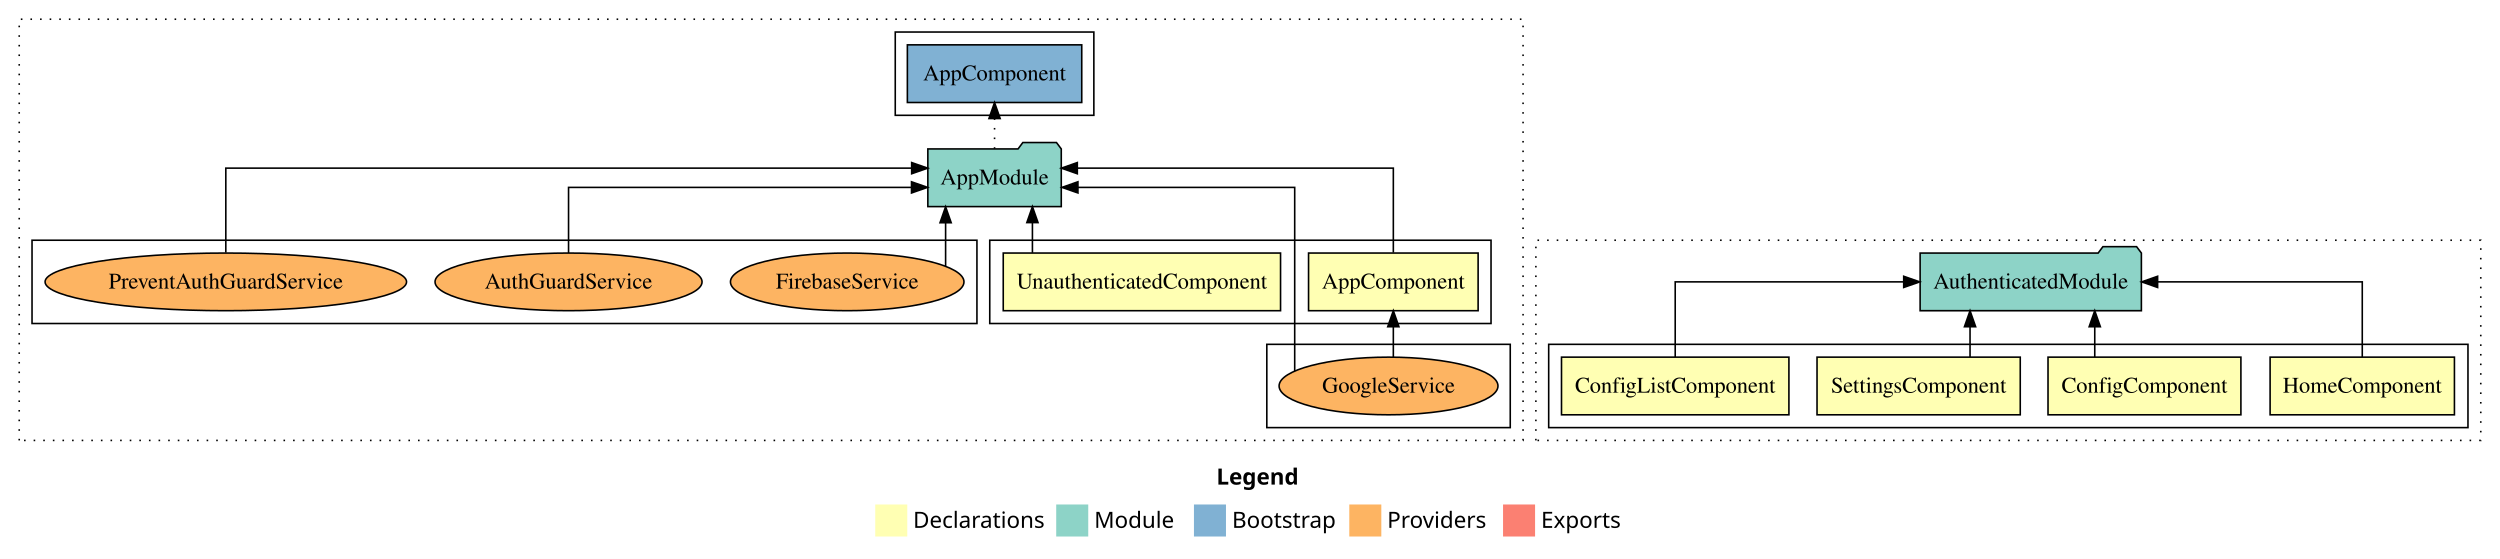
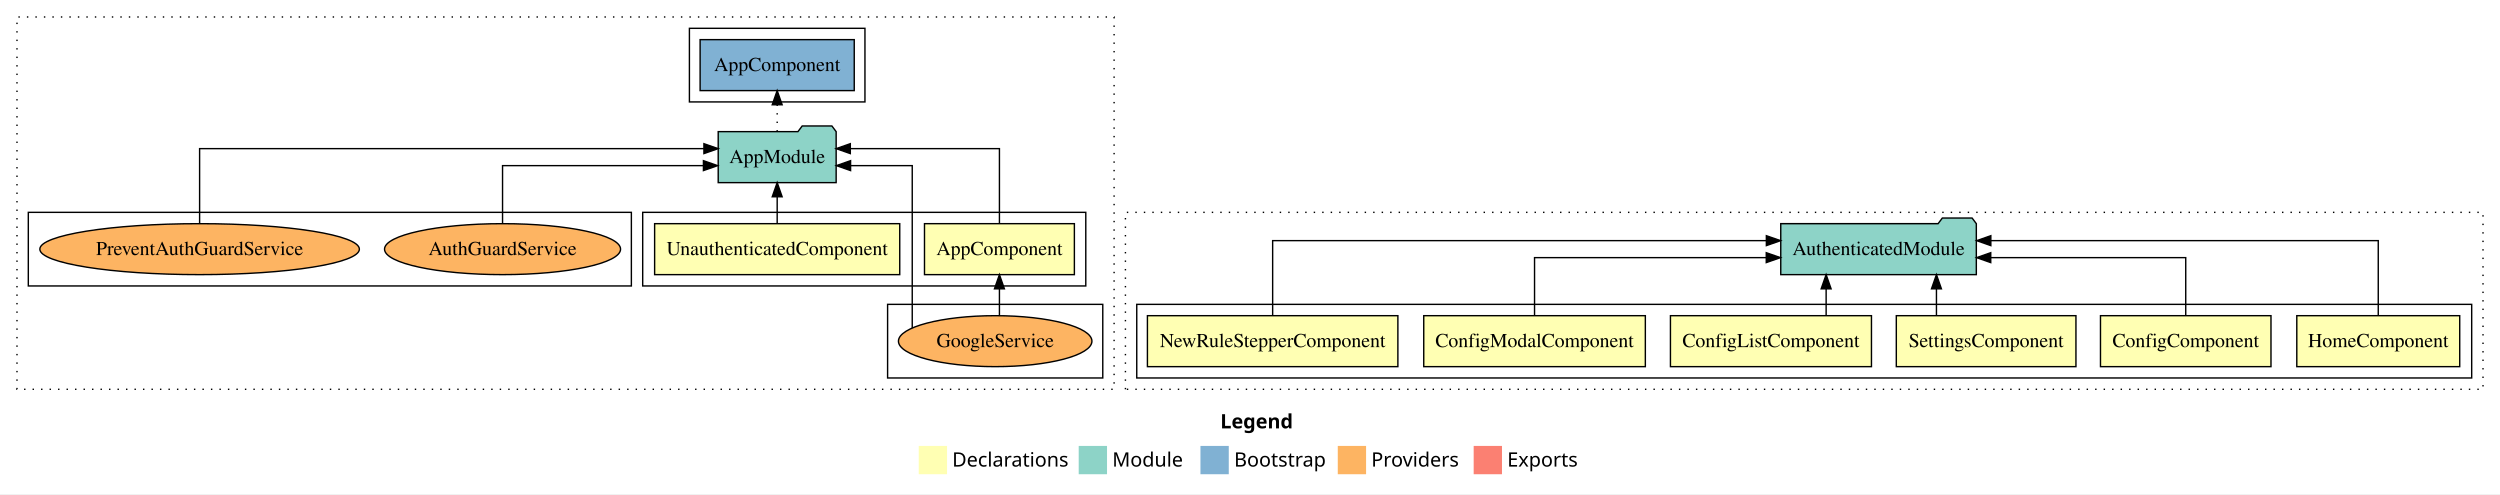
- <svg xmlns="http://www.w3.org/2000/svg" width="1561pt" height="349pt" viewBox="0.00 0.00 1561.00 349.00">
+ <svg xmlns="http://www.w3.org/2000/svg" width="1766pt" height="349pt" viewBox="0.00 0.00 1766.00 349.00">
  <g id="graph0" class="graph" transform="scale(1 1) rotate(0) translate(4 345)">
-     <polygon fill="#ffffff" stroke="transparent" points="-4,4 -4,-345 1557,-345 1557,4 -4,4" />
-     <text text-anchor="start" x="755.509" y="-42.4" font-family="sans-serif" font-weight="bold" font-size="14.00" fill="#000000">Legend</text>
-     <polygon fill="#ffffb3" stroke="transparent" points="542.5,-10 542.5,-30 562.5,-30 562.5,-10 542.5,-10" />
-     <text text-anchor="start" x="566.129" y="-15.4" font-family="sans-serif" font-size="14.00" fill="#000000">  Declarations</text>
-     <polygon fill="#8dd3c7" stroke="transparent" points="655.5,-10 655.5,-30 675.5,-30 675.5,-10 655.5,-10" />
-     <text text-anchor="start" x="679.225" y="-15.4" font-family="sans-serif" font-size="14.00" fill="#000000">  Module</text>
-     <polygon fill="#80b1d3" stroke="transparent" points="741.5,-10 741.5,-30 761.5,-30 761.5,-10 741.5,-10" />
-     <text text-anchor="start" x="765.281" y="-15.4" font-family="sans-serif" font-size="14.00" fill="#000000">  Bootstrap</text>
-     <polygon fill="#fdb462" stroke="transparent" points="838.5,-10 838.5,-30 858.5,-30 858.5,-10 838.5,-10" />
-     <text text-anchor="start" x="862.173" y="-15.4" font-family="sans-serif" font-size="14.00" fill="#000000">  Providers</text>
-     <polygon fill="#fb8072" stroke="transparent" points="934.5,-10 934.5,-30 954.5,-30 954.5,-10 934.5,-10" />
-     <text text-anchor="start" x="958.226" y="-15.4" font-family="sans-serif" font-size="14.00" fill="#000000">  Exports</text>
+     <polygon fill="#ffffff" stroke="transparent" points="-4,4 -4,-345 1762,-345 1762,4 -4,4" />
+     <text text-anchor="start" x="858.009" y="-42.4" font-family="sans-serif" font-weight="bold" font-size="14.00" fill="#000000">Legend</text>
+     <polygon fill="#ffffb3" stroke="transparent" points="645,-10 645,-30 665,-30 665,-10 645,-10" />
+     <text text-anchor="start" x="668.629" y="-15.4" font-family="sans-serif" font-size="14.00" fill="#000000">  Declarations</text>
+     <polygon fill="#8dd3c7" stroke="transparent" points="758,-10 758,-30 778,-30 778,-10 758,-10" />
+     <text text-anchor="start" x="781.725" y="-15.4" font-family="sans-serif" font-size="14.00" fill="#000000">  Module</text>
+     <polygon fill="#80b1d3" stroke="transparent" points="844,-10 844,-30 864,-30 864,-10 844,-10" />
+     <text text-anchor="start" x="867.781" y="-15.4" font-family="sans-serif" font-size="14.00" fill="#000000">  Bootstrap</text>
+     <polygon fill="#fdb462" stroke="transparent" points="941,-10 941,-30 961,-30 961,-10 941,-10" />
+     <text text-anchor="start" x="964.673" y="-15.4" font-family="sans-serif" font-size="14.00" fill="#000000">  Providers</text>
+     <polygon fill="#fb8072" stroke="transparent" points="1037,-10 1037,-30 1057,-30 1057,-10 1037,-10" />
+     <text text-anchor="start" x="1060.726" y="-15.4" font-family="sans-serif" font-size="14.00" fill="#000000">  Exports</text>
    <g id="clust1" class="cluster">
-       <polygon fill="none" stroke="#000000" stroke-dasharray="1,5" points="8,-70 8,-333 947,-333 947,-70 8,-70" />
+       <polygon fill="none" stroke="#000000" stroke-dasharray="1,5" points="8,-70 8,-333 783,-333 783,-70 8,-70" />
    </g>
    <g id="clust2" class="cluster">
-       <polygon fill="none" stroke="#000000" points="614,-143 614,-195 927,-195 927,-143 614,-143" />
+       <polygon fill="none" stroke="#000000" points="450,-143 450,-195 763,-195 763,-143 450,-143" />
    </g>
    <g id="clust3" class="cluster">
-       <polygon fill="none" stroke="#000000" points="787,-78 787,-130 939,-130 939,-78 787,-78" />
+       <polygon fill="none" stroke="#000000" points="623,-78 623,-130 775,-130 775,-78 623,-78" />
    </g>
    <g id="clust7" class="cluster">
-       <polygon fill="none" stroke="#000000" points="555,-273 555,-325 679,-325 679,-273 555,-273" />
+       <polygon fill="none" stroke="#000000" points="483,-273 483,-325 607,-325 607,-273 483,-273" />
    </g>
    <g id="clust8" class="cluster">
-       <polygon fill="none" stroke="#000000" points="16,-143 16,-195 606,-195 606,-143 16,-143" />
+       <polygon fill="none" stroke="#000000" points="16,-143 16,-195 442,-195 442,-143 16,-143" />
    </g>
    <g id="clust9" class="cluster">
-       <polygon fill="none" stroke="#000000" stroke-dasharray="1,5" points="955,-70 955,-195 1545,-195 1545,-70 955,-70" />
+       <polygon fill="none" stroke="#000000" stroke-dasharray="1,5" points="791,-70 791,-195 1750,-195 1750,-70 791,-70" />
    </g>
    <g id="clust10" class="cluster">
-       <polygon fill="none" stroke="#000000" points="963,-78 963,-130 1537,-130 1537,-78 963,-78" />
+       <polygon fill="none" stroke="#000000" points="799,-78 799,-130 1742,-130 1742,-78 799,-78" />
    </g>
    <g id="node1" class="node">
-       <polygon fill="#ffffb3" stroke="#000000" points="918.94,-187 813.06,-187 813.06,-151 918.94,-151 918.94,-187" />
-       <text text-anchor="middle" x="866" y="-164.8" font-family="Times,serif" font-size="14.00" fill="#000000">AppComponent</text>
+       <polygon fill="#ffffb3" stroke="#000000" points="754.94,-187 649.06,-187 649.06,-151 754.94,-151 754.94,-187" />
+       <text text-anchor="middle" x="702" y="-164.8" font-family="Times,serif" font-size="14.00" fill="#000000">AppComponent</text>
    </g>
    <g id="node3" class="node">
-       <polygon fill="#8dd3c7" stroke="#000000" points="658.657,-252 655.657,-256 634.657,-256 631.657,-252 575.343,-252 575.343,-216 658.657,-216 658.657,-252" />
-       <text text-anchor="middle" x="617" y="-229.8" font-family="Times,serif" font-size="14.00" fill="#000000">AppModule</text>
+       <polygon fill="#8dd3c7" stroke="#000000" points="586.657,-252 583.657,-256 562.657,-256 559.657,-252 503.343,-252 503.343,-216 586.657,-216 586.657,-252" />
+       <text text-anchor="middle" x="545" y="-229.8" font-family="Times,serif" font-size="14.00" fill="#000000">AppModule</text>
    </g>
    <g id="edge1" class="edge">
-       <path fill="none" stroke="#000000" d="M866,-187.284C866,-208.321 866,-240 866,-240 866,-240 668.677,-240 668.677,-240" />
-       <polygon fill="#000000" stroke="#000000" points="668.677,-236.5 658.677,-240 668.677,-243.5 668.677,-236.5" />
+       <path fill="none" stroke="#000000" d="M702,-187.284C702,-208.321 702,-240 702,-240 702,-240 596.661,-240 596.661,-240" />
+       <polygon fill="#000000" stroke="#000000" points="596.661,-236.5 586.661,-240 596.661,-243.5 596.661,-236.5" />
    </g>
    <g id="node2" class="node">
-       <polygon fill="#ffffb3" stroke="#000000" points="795.574,-187 622.426,-187 622.426,-151 795.574,-151 795.574,-187" />
-       <text text-anchor="middle" x="709" y="-164.8" font-family="Times,serif" font-size="14.00" fill="#000000">UnauthenticatedComponent</text>
+       <polygon fill="#ffffb3" stroke="#000000" points="631.574,-187 458.426,-187 458.426,-151 631.574,-151 631.574,-187" />
+       <text text-anchor="middle" x="545" y="-164.8" font-family="Times,serif" font-size="14.00" fill="#000000">UnauthenticatedComponent</text>
    </g>
    <g id="edge3" class="edge">
-       <path fill="none" stroke="#000000" d="M640.645,-187.106C640.645,-187.106 640.645,-205.991 640.645,-205.991" />
-       <polygon fill="#000000" stroke="#000000" points="637.146,-205.991 640.645,-215.991 644.146,-205.991 637.146,-205.991" />
+       <path fill="none" stroke="#000000" d="M545,-187.106C545,-187.106 545,-205.991 545,-205.991" />
+       <polygon fill="#000000" stroke="#000000" points="541.5,-205.991 545,-215.991 548.5,-205.991 541.5,-205.991" />
    </g>
    <g id="node5" class="node">
-       <polygon fill="#80b1d3" stroke="#000000" points="671.439,-317 562.561,-317 562.561,-281 671.439,-281 671.439,-317" />
-       <text text-anchor="middle" x="617" y="-294.8" font-family="Times,serif" font-size="14.00" fill="#000000">AppComponent </text>
+       <polygon fill="#80b1d3" stroke="#000000" points="599.439,-317 490.561,-317 490.561,-281 599.439,-281 599.439,-317" />
+       <text text-anchor="middle" x="545" y="-294.8" font-family="Times,serif" font-size="14.00" fill="#000000">AppComponent </text>
    </g>
    <g id="edge4" class="edge">
-       <path fill="none" stroke="#000000" stroke-dasharray="1,5" d="M617,-252.106C617,-252.106 617,-270.991 617,-270.991" />
-       <polygon fill="#000000" stroke="#000000" points="613.5,-270.991 617,-280.991 620.5,-270.991 613.5,-270.991" />
+       <path fill="none" stroke="#000000" stroke-dasharray="1,5" d="M545,-252.106C545,-252.106 545,-270.991 545,-270.991" />
+       <polygon fill="#000000" stroke="#000000" points="541.5,-270.991 545,-280.991 548.5,-270.991 541.5,-270.991" />
    </g>
    <g id="node4" class="node">
-       <ellipse fill="#fdb462" stroke="#000000" cx="863" cy="-104" rx="68.338" ry="18" />
-       <text text-anchor="middle" x="863" y="-99.8" font-family="Times,serif" font-size="14.00" fill="#000000">GoogleService</text>
+       <ellipse fill="#fdb462" stroke="#000000" cx="699" cy="-104" rx="68.338" ry="18" />
+       <text text-anchor="middle" x="699" y="-99.8" font-family="Times,serif" font-size="14.00" fill="#000000">GoogleService</text>
    </g>
    <g id="edge2" class="edge">
-       <path fill="none" stroke="#000000" d="M866,-122.106C866,-122.106 866,-140.991 866,-140.991" />
-       <polygon fill="#000000" stroke="#000000" points="862.5,-140.991 866,-150.991 869.5,-140.991 862.5,-140.991" />
+       <path fill="none" stroke="#000000" d="M702,-122.106C702,-122.106 702,-140.991 702,-140.991" />
+       <polygon fill="#000000" stroke="#000000" points="698.5,-140.991 702,-150.991 705.5,-140.991 698.5,-140.991" />
    </g>
    <g id="edge5" class="edge">
-       <path fill="none" stroke="#000000" d="M804.409,-113.32C804.409,-142.158 804.409,-228 804.409,-228 804.409,-228 669.058,-228 669.058,-228" />
-       <polygon fill="#000000" stroke="#000000" points="669.058,-224.5 659.058,-228 669.058,-231.5 669.058,-224.5" />
+       <path fill="none" stroke="#000000" d="M640.409,-113.32C640.409,-142.158 640.409,-228 640.409,-228 640.409,-228 596.848,-228 596.848,-228" />
+       <polygon fill="#000000" stroke="#000000" points="596.848,-224.5 586.848,-228 596.848,-231.5 596.848,-224.5" />
    </g>
    <g id="node6" class="node">
-       <ellipse fill="#fdb462" stroke="#000000" cx="525" cy="-169" rx="72.906" ry="18" />
-       <text text-anchor="middle" x="525" y="-164.8" font-family="Times,serif" font-size="14.00" fill="#000000">FirebaseService</text>
-     </g>
-     <g id="edge6" class="edge">
-       <path fill="none" stroke="#000000" d="M586.437,-178.872C586.437,-178.872 586.437,-205.907 586.437,-205.907" />
-       <polygon fill="#000000" stroke="#000000" points="582.937,-205.907 586.437,-215.907 589.937,-205.907 582.937,-205.907" />
-     </g>
-     <g id="node7" class="node">
      <ellipse fill="#fdb462" stroke="#000000" cx="351" cy="-169" rx="83.367" ry="18" />
      <text text-anchor="middle" x="351" y="-164.8" font-family="Times,serif" font-size="14.00" fill="#000000">AuthGuardService</text>
    </g>
-     <g id="edge7" class="edge">
-       <path fill="none" stroke="#000000" d="M351,-187.023C351,-204.373 351,-228 351,-228 351,-228 565.145,-228 565.145,-228" />
-       <polygon fill="#000000" stroke="#000000" points="565.145,-231.5 575.145,-228 565.145,-224.5 565.145,-231.5" />
+     <g id="edge6" class="edge">
+       <path fill="none" stroke="#000000" d="M351,-187.023C351,-204.373 351,-228 351,-228 351,-228 492.905,-228 492.905,-228" />
+       <polygon fill="#000000" stroke="#000000" points="492.905,-231.5 502.905,-228 492.905,-224.5 492.905,-231.5" />
    </g>
-     <g id="node8" class="node">
+     <g id="node7" class="node">
      <ellipse fill="#fdb462" stroke="#000000" cx="137" cy="-169" rx="112.862" ry="18" />
      <text text-anchor="middle" x="137" y="-164.8" font-family="Times,serif" font-size="14.00" fill="#000000">PreventAuthGuardService</text>
    </g>
+     <g id="edge7" class="edge">
+       <path fill="none" stroke="#000000" d="M137,-187.284C137,-208.321 137,-240 137,-240 137,-240 493.254,-240 493.254,-240" />
+       <polygon fill="#000000" stroke="#000000" points="493.254,-243.5 503.254,-240 493.254,-236.5 493.254,-243.5" />
+     </g>
+     <g id="node8" class="node">
+       <polygon fill="#ffffb3" stroke="#000000" points="1733.545,-122 1618.455,-122 1618.455,-86 1733.545,-86 1733.545,-122" />
+       <text text-anchor="middle" x="1676" y="-99.8" font-family="Times,serif" font-size="14.00" fill="#000000">HomeComponent</text>
+     </g>
+     <g id="node14" class="node">
+       <polygon fill="#8dd3c7" stroke="#000000" points="1392.077,-187 1389.077,-191 1368.077,-191 1365.077,-187 1253.923,-187 1253.923,-151 1392.077,-151 1392.077,-187" />
+       <text text-anchor="middle" x="1323" y="-164.8" font-family="Times,serif" font-size="14.00" fill="#000000">AuthenticatedModule</text>
+     </g>
    <g id="edge8" class="edge">
-       <path fill="none" stroke="#000000" d="M137,-187.284C137,-208.321 137,-240 137,-240 137,-240 565.243,-240 565.243,-240" />
-       <polygon fill="#000000" stroke="#000000" points="565.243,-243.5 575.243,-240 565.243,-236.5 565.243,-243.5" />
+       <path fill="none" stroke="#000000" d="M1676,-122.284C1676,-143.321 1676,-175 1676,-175 1676,-175 1402.32,-175 1402.32,-175" />
+       <polygon fill="#000000" stroke="#000000" points="1402.32,-171.5 1392.32,-175 1402.32,-178.5 1402.32,-171.5" />
    </g>
    <g id="node9" class="node">
-       <polygon fill="#ffffb3" stroke="#000000" points="1528.545,-122 1413.455,-122 1413.455,-86 1528.545,-86 1528.545,-122" />
-       <text text-anchor="middle" x="1471" y="-99.8" font-family="Times,serif" font-size="14.00" fill="#000000">HomeComponent</text>
+       <polygon fill="#ffffb3" stroke="#000000" points="1600.22,-122 1479.78,-122 1479.78,-86 1600.22,-86 1600.22,-122" />
+       <text text-anchor="middle" x="1540" y="-99.8" font-family="Times,serif" font-size="14.00" fill="#000000">ConfigComponent</text>
+     </g>
+     <g id="edge9" class="edge">
+       <path fill="none" stroke="#000000" d="M1540,-122.022C1540,-139.373 1540,-163 1540,-163 1540,-163 1402.257,-163 1402.257,-163" />
+       <polygon fill="#000000" stroke="#000000" points="1402.257,-159.5 1392.257,-163 1402.257,-166.5 1402.257,-159.5" />
+     </g>
+     <g id="node10" class="node">
+       <polygon fill="#ffffb3" stroke="#000000" points="1462.447,-122 1335.553,-122 1335.553,-86 1462.447,-86 1462.447,-122" />
+       <text text-anchor="middle" x="1399" y="-99.8" font-family="Times,serif" font-size="14.00" fill="#000000">SettingsComponent</text>
+     </g>
+     <g id="edge10" class="edge">
+       <path fill="none" stroke="#000000" d="M1363.908,-122.106C1363.908,-122.106 1363.908,-140.991 1363.908,-140.991" />
+       <polygon fill="#000000" stroke="#000000" points="1360.408,-140.991 1363.908,-150.991 1367.408,-140.991 1360.408,-140.991" />
+     </g>
+     <g id="node11" class="node">
+       <polygon fill="#ffffb3" stroke="#000000" points="1317.999,-122 1176.001,-122 1176.001,-86 1317.999,-86 1317.999,-122" />
+       <text text-anchor="middle" x="1247" y="-99.8" font-family="Times,serif" font-size="14.00" fill="#000000">ConfigListComponent</text>
+     </g>
+     <g id="edge11" class="edge">
+       <path fill="none" stroke="#000000" d="M1285.98,-122.106C1285.98,-122.106 1285.98,-140.991 1285.98,-140.991" />
+       <polygon fill="#000000" stroke="#000000" points="1282.48,-140.991 1285.98,-150.991 1289.48,-140.991 1282.48,-140.991" />
+     </g>
+     <g id="node12" class="node">
+       <polygon fill="#ffffb3" stroke="#000000" points="1158.27,-122 1001.73,-122 1001.73,-86 1158.27,-86 1158.27,-122" />
+       <text text-anchor="middle" x="1080" y="-99.8" font-family="Times,serif" font-size="14.00" fill="#000000">ConfigModalComponent</text>
+     </g>
+     <g id="edge12" class="edge">
+       <path fill="none" stroke="#000000" d="M1080,-122.022C1080,-139.373 1080,-163 1080,-163 1080,-163 1243.691,-163 1243.691,-163" />
+       <polygon fill="#000000" stroke="#000000" points="1243.691,-166.5 1253.691,-163 1243.691,-159.5 1243.691,-166.5" />
    </g>
    <g id="node13" class="node">
-       <polygon fill="#8dd3c7" stroke="#000000" points="1333.077,-187 1330.077,-191 1309.077,-191 1306.077,-187 1194.923,-187 1194.923,-151 1333.077,-151 1333.077,-187" />
-       <text text-anchor="middle" x="1264" y="-164.8" font-family="Times,serif" font-size="14.00" fill="#000000">AuthenticatedModule</text>
+       <polygon fill="#ffffb3" stroke="#000000" points="983.465,-122 806.535,-122 806.535,-86 983.465,-86 983.465,-122" />
+       <text text-anchor="middle" x="895" y="-99.8" font-family="Times,serif" font-size="14.00" fill="#000000">NewRuleStepperComponent</text>
    </g>
-     <g id="edge9" class="edge">
-       <path fill="none" stroke="#000000" d="M1471,-122.106C1471,-141.339 1471,-169 1471,-169 1471,-169 1343.216,-169 1343.216,-169" />
-       <polygon fill="#000000" stroke="#000000" points="1343.216,-165.5 1333.216,-169 1343.216,-172.5 1343.216,-165.5" />
-     </g>
-     <g id="node10" class="node">
-       <polygon fill="#ffffb3" stroke="#000000" points="1395.22,-122 1274.78,-122 1274.78,-86 1395.22,-86 1395.22,-122" />
-       <text text-anchor="middle" x="1335" y="-99.8" font-family="Times,serif" font-size="14.00" fill="#000000">ConfigComponent</text>
-     </g>
-     <g id="edge10" class="edge">
-       <path fill="none" stroke="#000000" d="M1303.964,-122.106C1303.964,-122.106 1303.964,-140.991 1303.964,-140.991" />
-       <polygon fill="#000000" stroke="#000000" points="1300.464,-140.991 1303.964,-150.991 1307.464,-140.991 1300.464,-140.991" />
-     </g>
-     <g id="node11" class="node">
-       <polygon fill="#ffffb3" stroke="#000000" points="1257.447,-122 1130.553,-122 1130.553,-86 1257.447,-86 1257.447,-122" />
-       <text text-anchor="middle" x="1194" y="-99.8" font-family="Times,serif" font-size="14.00" fill="#000000">SettingsComponent</text>
-     </g>
-     <g id="edge11" class="edge">
-       <path fill="none" stroke="#000000" d="M1226.092,-122.106C1226.092,-122.106 1226.092,-140.991 1226.092,-140.991" />
-       <polygon fill="#000000" stroke="#000000" points="1222.592,-140.991 1226.092,-150.991 1229.592,-140.991 1222.592,-140.991" />
-     </g>
-     <g id="node12" class="node">
-       <polygon fill="#ffffb3" stroke="#000000" points="1112.999,-122 971.001,-122 971.001,-86 1112.999,-86 1112.999,-122" />
-       <text text-anchor="middle" x="1042" y="-99.8" font-family="Times,serif" font-size="14.00" fill="#000000">ConfigListComponent</text>
-     </g>
-     <g id="edge12" class="edge">
-       <path fill="none" stroke="#000000" d="M1042,-122.106C1042,-141.339 1042,-169 1042,-169 1042,-169 1184.671,-169 1184.671,-169" />
-       <polygon fill="#000000" stroke="#000000" points="1184.671,-172.5 1194.671,-169 1184.671,-165.5 1184.671,-172.5" />
+     <g id="edge13" class="edge">
+       <path fill="none" stroke="#000000" d="M895,-122.284C895,-143.321 895,-175 895,-175 895,-175 1243.759,-175 1243.759,-175" />
+       <polygon fill="#000000" stroke="#000000" points="1243.759,-178.5 1253.759,-175 1243.759,-171.5 1243.759,-178.5" />
    </g>
  </g>
</svg>
